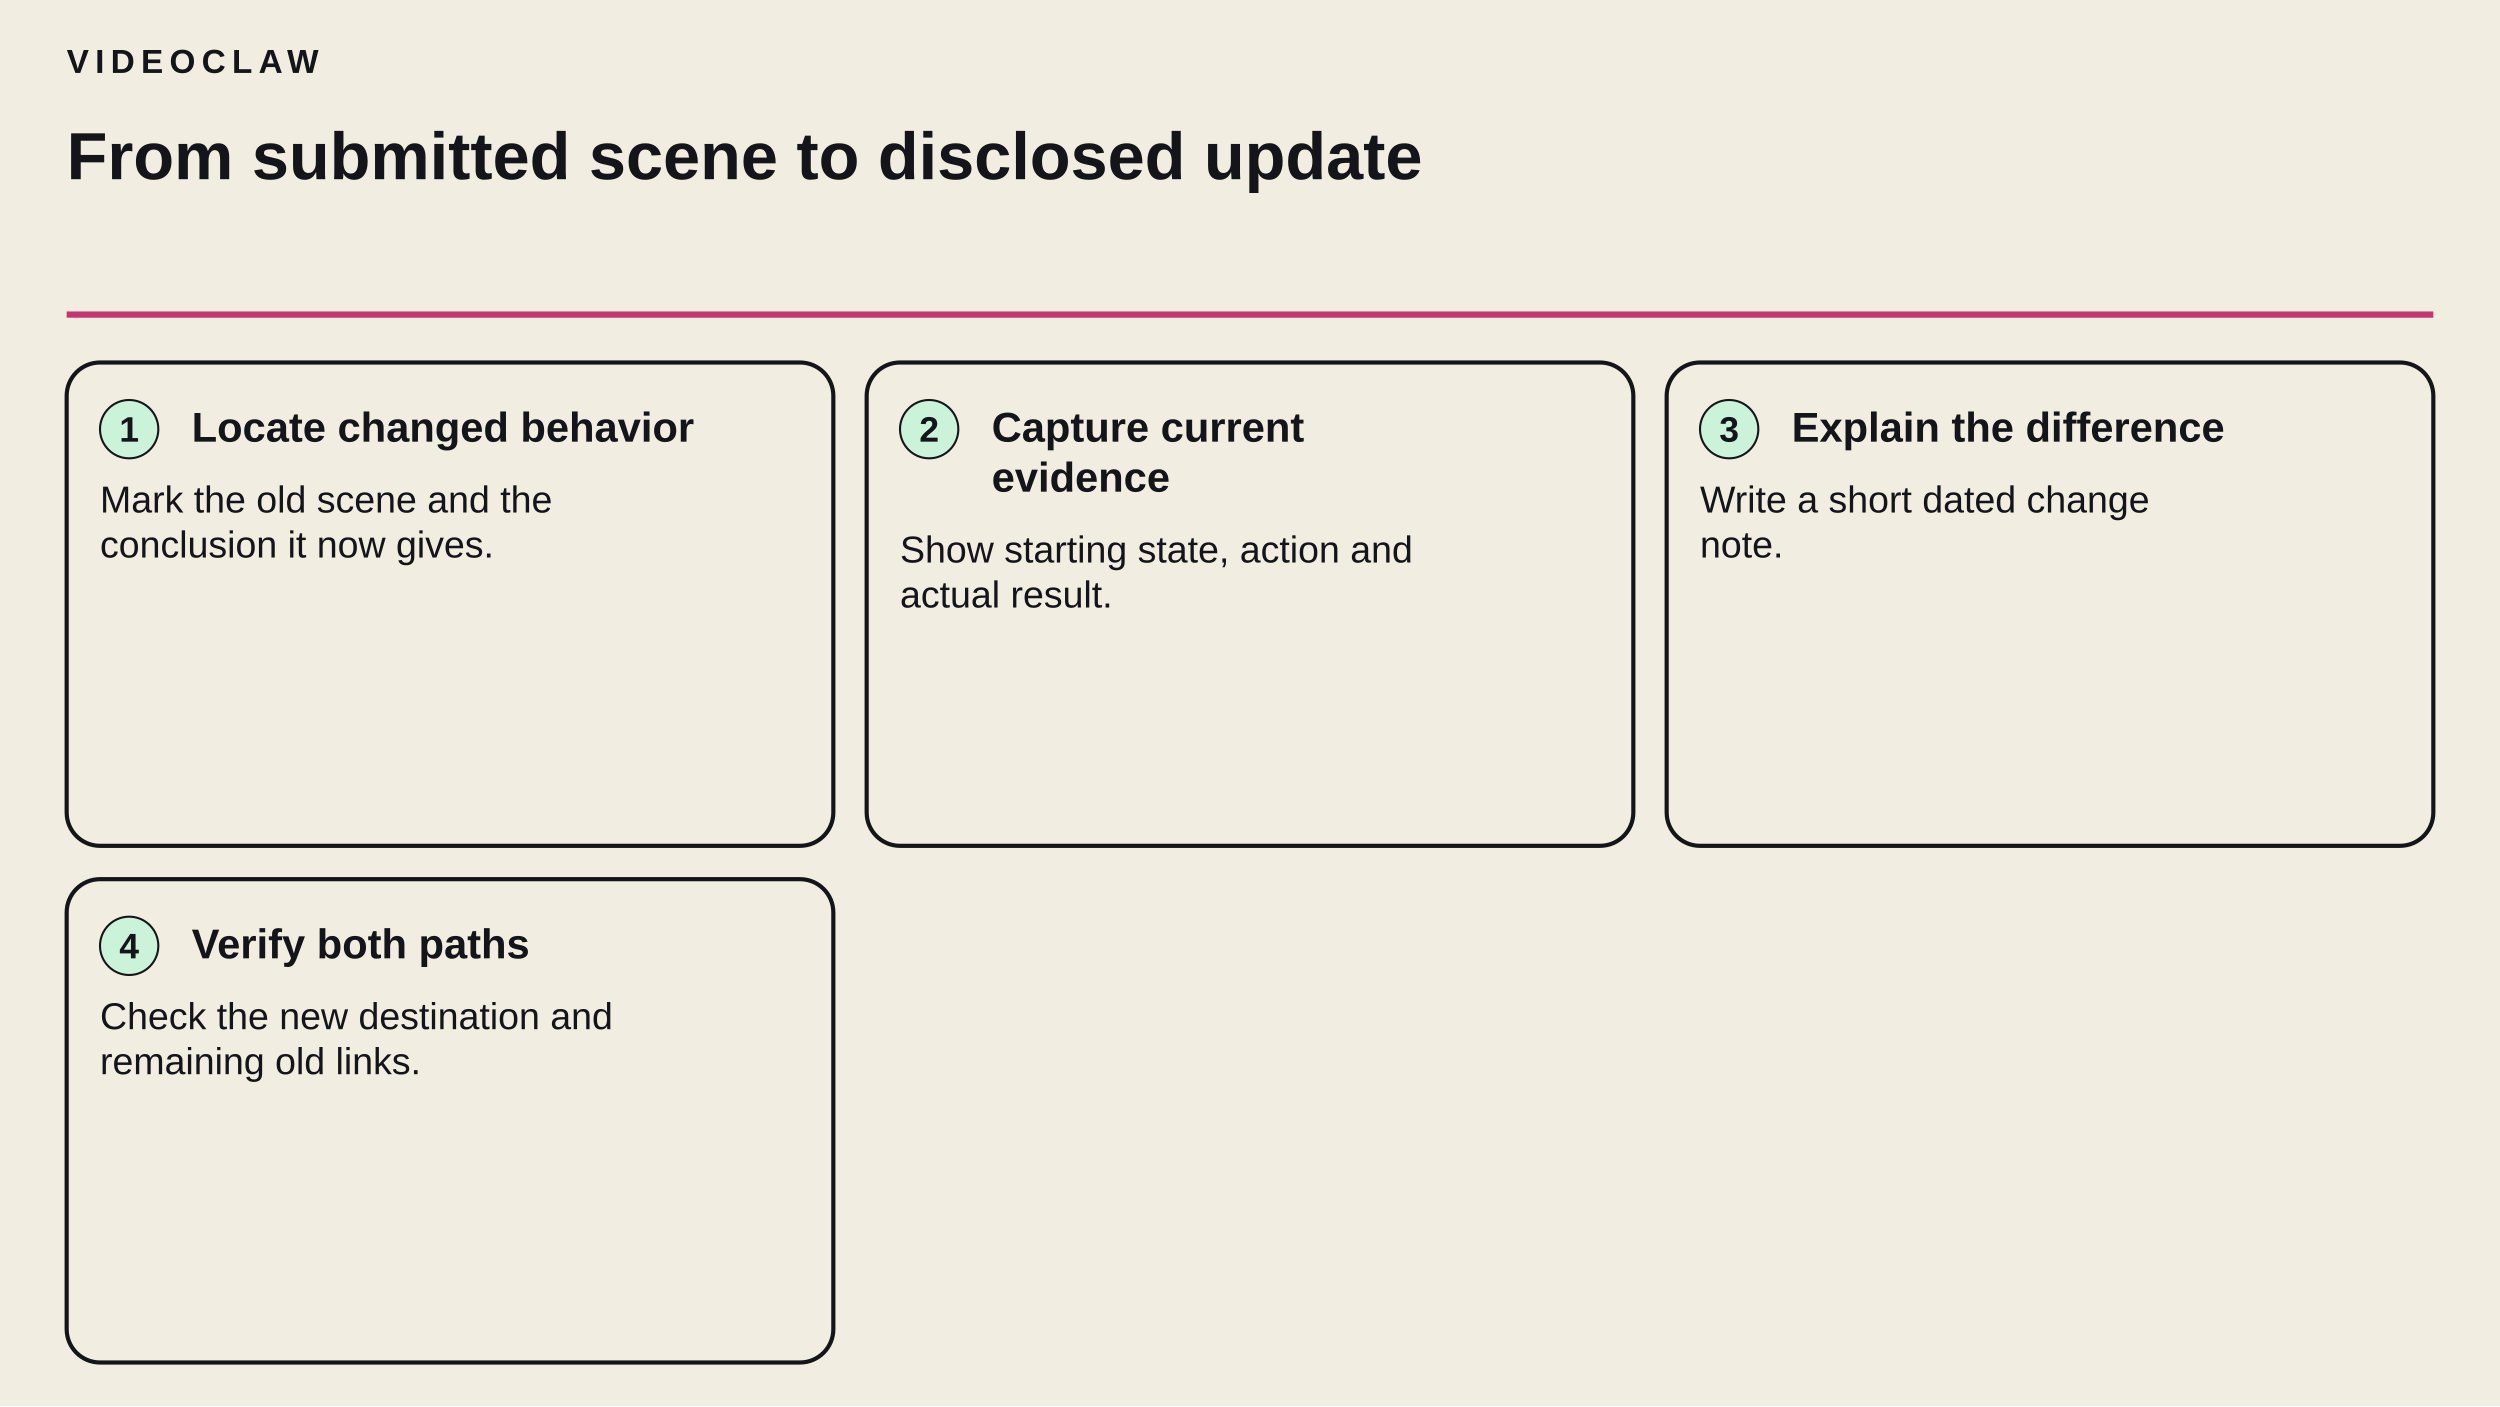
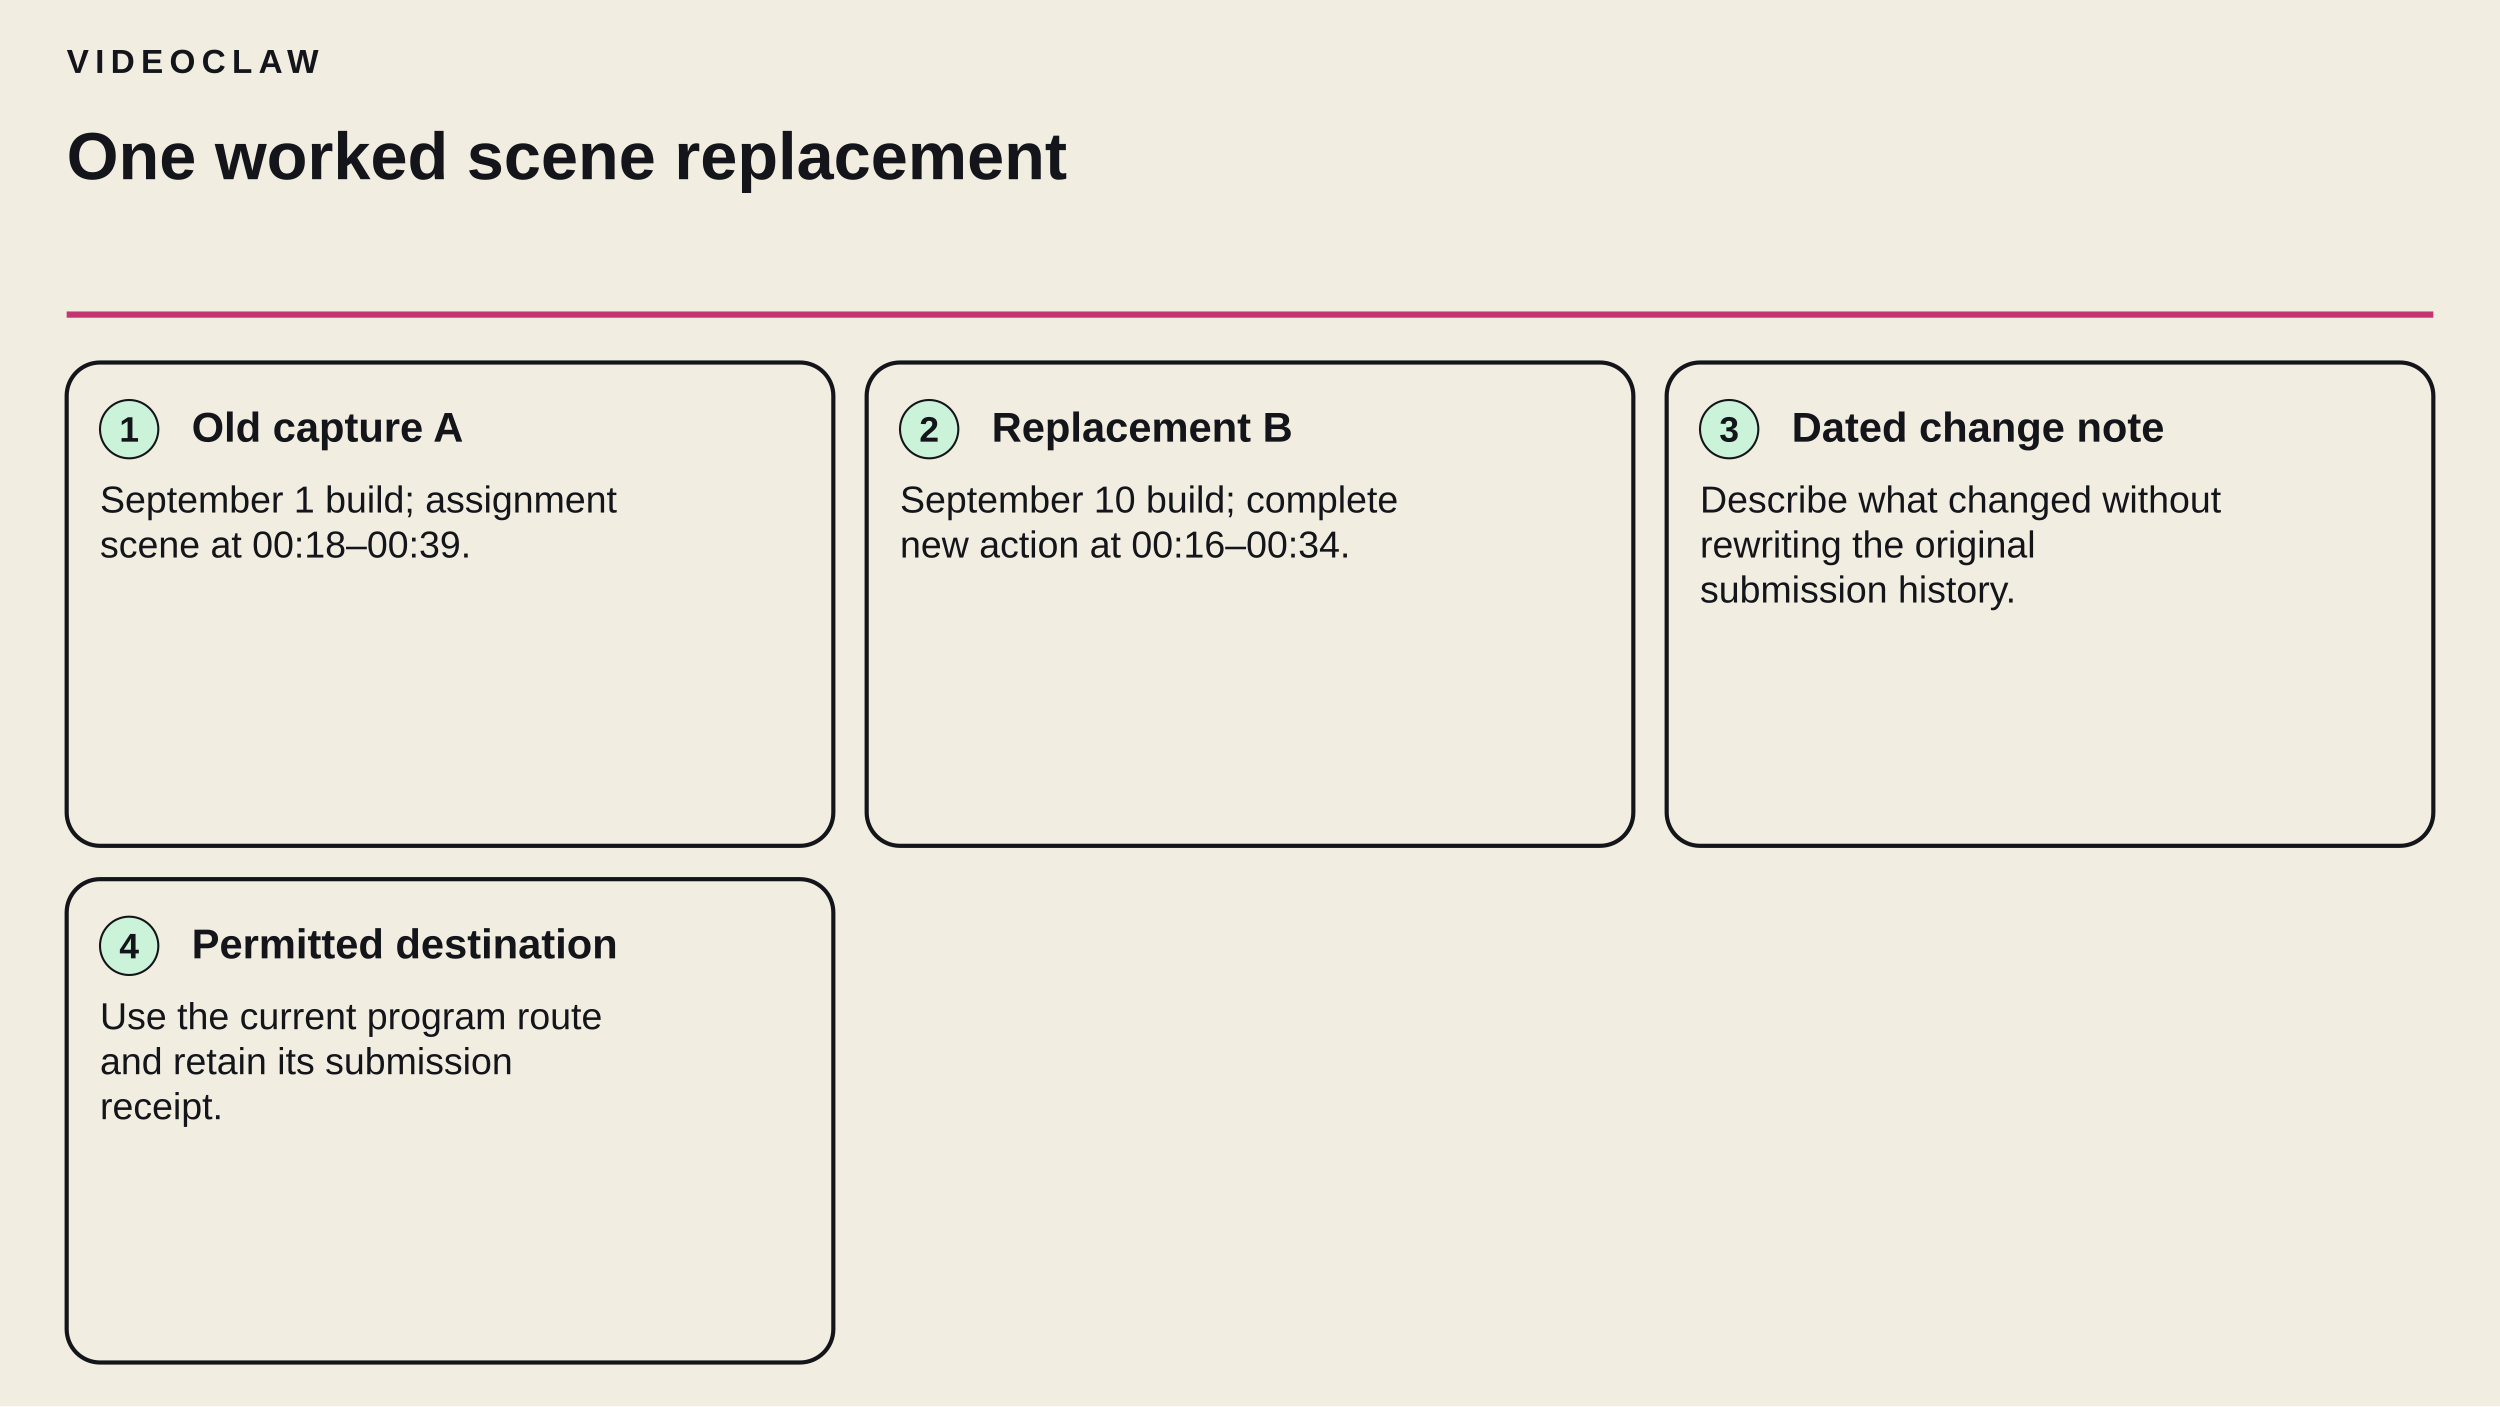
<svg xmlns="http://www.w3.org/2000/svg" width="1200" height="675" viewBox="0 0 1200 675" role="img" aria-labelledby="title desc">
  <rect width="1200" height="675" fill="#F1EDE1" />
  <text x="32" y="35" font-family="Arial,Helvetica,sans-serif" font-size="16" font-weight="700" letter-spacing="3" fill="#14151A">VIDEOCLAW</text>
  <path d="M32 151 H1168" stroke="#C33672" stroke-width="3" />
-   <text class="title" aria-label="From submitted scene to disclosed update" xml:space="preserve" font-family="Arial,Helvetica,sans-serif" font-size="32" font-weight="700" fill="#14151A">
-     <tspan x="32" y="86.00">From submitted scene to disclosed update</tspan>
+   <text class="title" aria-label="One worked scene replacement" xml:space="preserve" font-family="Arial,Helvetica,sans-serif" font-size="32" font-weight="700" fill="#14151A">
+     <tspan x="32" y="86.00">One worked scene replacement</tspan>
  </text>
  <rect class="card" x="32" y="174" width="368" height="232" rx="16" fill="#F1EDE1" stroke="#14151A" stroke-width="2" />
  <circle cx="62" cy="206" r="14" fill="#CBF3D9" stroke="#14151A" stroke-width="1" />
  <text x="62" y="212" text-anchor="middle" font-family="Arial,Helvetica,sans-serif" font-size="17" font-weight="700" fill="#14151A">1</text>
-   <text class="label" aria-label="Locate changed behavior" xml:space="preserve" font-family="Arial,Helvetica,sans-serif" font-size="20" font-weight="700" fill="#14151A">
-     <tspan x="92" y="212.00">Locate changed behavior</tspan>
+   <text class="label" aria-label="Old capture A" xml:space="preserve" font-family="Arial,Helvetica,sans-serif" font-size="20" font-weight="700" fill="#14151A">
+     <tspan x="92" y="212.00">Old capture A</tspan>
  </text>
-   <text class="detail" aria-label="Mark the old scene and the conclusion it now gives." xml:space="preserve" font-family="Arial,Helvetica,sans-serif" font-size="18" font-weight="400" fill="#14151A">
-     <tspan x="48" y="246.00">Mark the old scene and the </tspan>
-     <tspan x="48" y="267.60">conclusion it now gives.</tspan>
+   <text class="detail" aria-label="September 1 build; assignment scene at 00:18–00:39." xml:space="preserve" font-family="Arial,Helvetica,sans-serif" font-size="18" font-weight="400" fill="#14151A">
+     <tspan x="48" y="246.00">September 1 build; assignment </tspan>
+     <tspan x="48" y="267.60">scene at 00:18–00:39.</tspan>
  </text>
  <rect class="card" x="416" y="174" width="368" height="232" rx="16" fill="#F1EDE1" stroke="#14151A" stroke-width="2" />
  <circle cx="446" cy="206" r="14" fill="#CBF3D9" stroke="#14151A" stroke-width="1" />
  <text x="446" y="212" text-anchor="middle" font-family="Arial,Helvetica,sans-serif" font-size="17" font-weight="700" fill="#14151A">2</text>
-   <text class="label" aria-label="Capture current evidence" xml:space="preserve" font-family="Arial,Helvetica,sans-serif" font-size="20" font-weight="700" fill="#14151A">
-     <tspan x="476" y="212.00">Capture current </tspan>
-     <tspan x="476" y="236.00">evidence</tspan>
+   <text class="label" aria-label="Replacement B" xml:space="preserve" font-family="Arial,Helvetica,sans-serif" font-size="20" font-weight="700" fill="#14151A">
+     <tspan x="476" y="212.00">Replacement B</tspan>
  </text>
-   <text class="detail" aria-label="Show starting state, action and actual result." xml:space="preserve" font-family="Arial,Helvetica,sans-serif" font-size="18" font-weight="400" fill="#14151A">
-     <tspan x="432" y="270.00">Show starting state, action and </tspan>
-     <tspan x="432" y="291.60">actual result.</tspan>
+   <text class="detail" aria-label="September 10 build; complete new action at 00:16–00:34." xml:space="preserve" font-family="Arial,Helvetica,sans-serif" font-size="18" font-weight="400" fill="#14151A">
+     <tspan x="432" y="246.00">September 10 build; complete </tspan>
+     <tspan x="432" y="267.60">new action at 00:16–00:34.</tspan>
  </text>
  <rect class="card" x="800" y="174" width="368" height="232" rx="16" fill="#F1EDE1" stroke="#14151A" stroke-width="2" />
  <circle cx="830" cy="206" r="14" fill="#CBF3D9" stroke="#14151A" stroke-width="1" />
  <text x="830" y="212" text-anchor="middle" font-family="Arial,Helvetica,sans-serif" font-size="17" font-weight="700" fill="#14151A">3</text>
-   <text class="label" aria-label="Explain the difference" xml:space="preserve" font-family="Arial,Helvetica,sans-serif" font-size="20" font-weight="700" fill="#14151A">
-     <tspan x="860" y="212.00">Explain the difference</tspan>
+   <text class="label" aria-label="Dated change note" xml:space="preserve" font-family="Arial,Helvetica,sans-serif" font-size="20" font-weight="700" fill="#14151A">
+     <tspan x="860" y="212.00">Dated change note</tspan>
  </text>
-   <text class="detail" aria-label="Write a short dated change note." xml:space="preserve" font-family="Arial,Helvetica,sans-serif" font-size="18" font-weight="400" fill="#14151A">
-     <tspan x="816" y="246.00">Write a short dated change </tspan>
-     <tspan x="816" y="267.60">note.</tspan>
+   <text class="detail" aria-label="Describe what changed without rewriting the original submission history." xml:space="preserve" font-family="Arial,Helvetica,sans-serif" font-size="18" font-weight="400" fill="#14151A">
+     <tspan x="816" y="246.00">Describe what changed without </tspan>
+     <tspan x="816" y="267.60">rewriting the original </tspan>
+     <tspan x="816" y="289.20">submission history.</tspan>
  </text>
  <rect class="card" x="32" y="422" width="368" height="232" rx="16" fill="#F1EDE1" stroke="#14151A" stroke-width="2" />
  <circle cx="62" cy="454" r="14" fill="#CBF3D9" stroke="#14151A" stroke-width="1" />
  <text x="62" y="460" text-anchor="middle" font-family="Arial,Helvetica,sans-serif" font-size="17" font-weight="700" fill="#14151A">4</text>
-   <text class="label" aria-label="Verify both paths" xml:space="preserve" font-family="Arial,Helvetica,sans-serif" font-size="20" font-weight="700" fill="#14151A">
-     <tspan x="92" y="460.00">Verify both paths</tspan>
+   <text class="label" aria-label="Permitted destination" xml:space="preserve" font-family="Arial,Helvetica,sans-serif" font-size="20" font-weight="700" fill="#14151A">
+     <tspan x="92" y="460.00">Permitted destination</tspan>
  </text>
-   <text class="detail" aria-label="Check the new destination and remaining old links." xml:space="preserve" font-family="Arial,Helvetica,sans-serif" font-size="18" font-weight="400" fill="#14151A">
-     <tspan x="48" y="494.00">Check the new destination and </tspan>
-     <tspan x="48" y="515.60">remaining old links.</tspan>
+   <text class="detail" aria-label="Use the current program route and retain its submission receipt." xml:space="preserve" font-family="Arial,Helvetica,sans-serif" font-size="18" font-weight="400" fill="#14151A">
+     <tspan x="48" y="494.00">Use the current program route </tspan>
+     <tspan x="48" y="515.60">and retain its submission </tspan>
+     <tspan x="48" y="537.20">receipt.</tspan>
  </text>
</svg>
